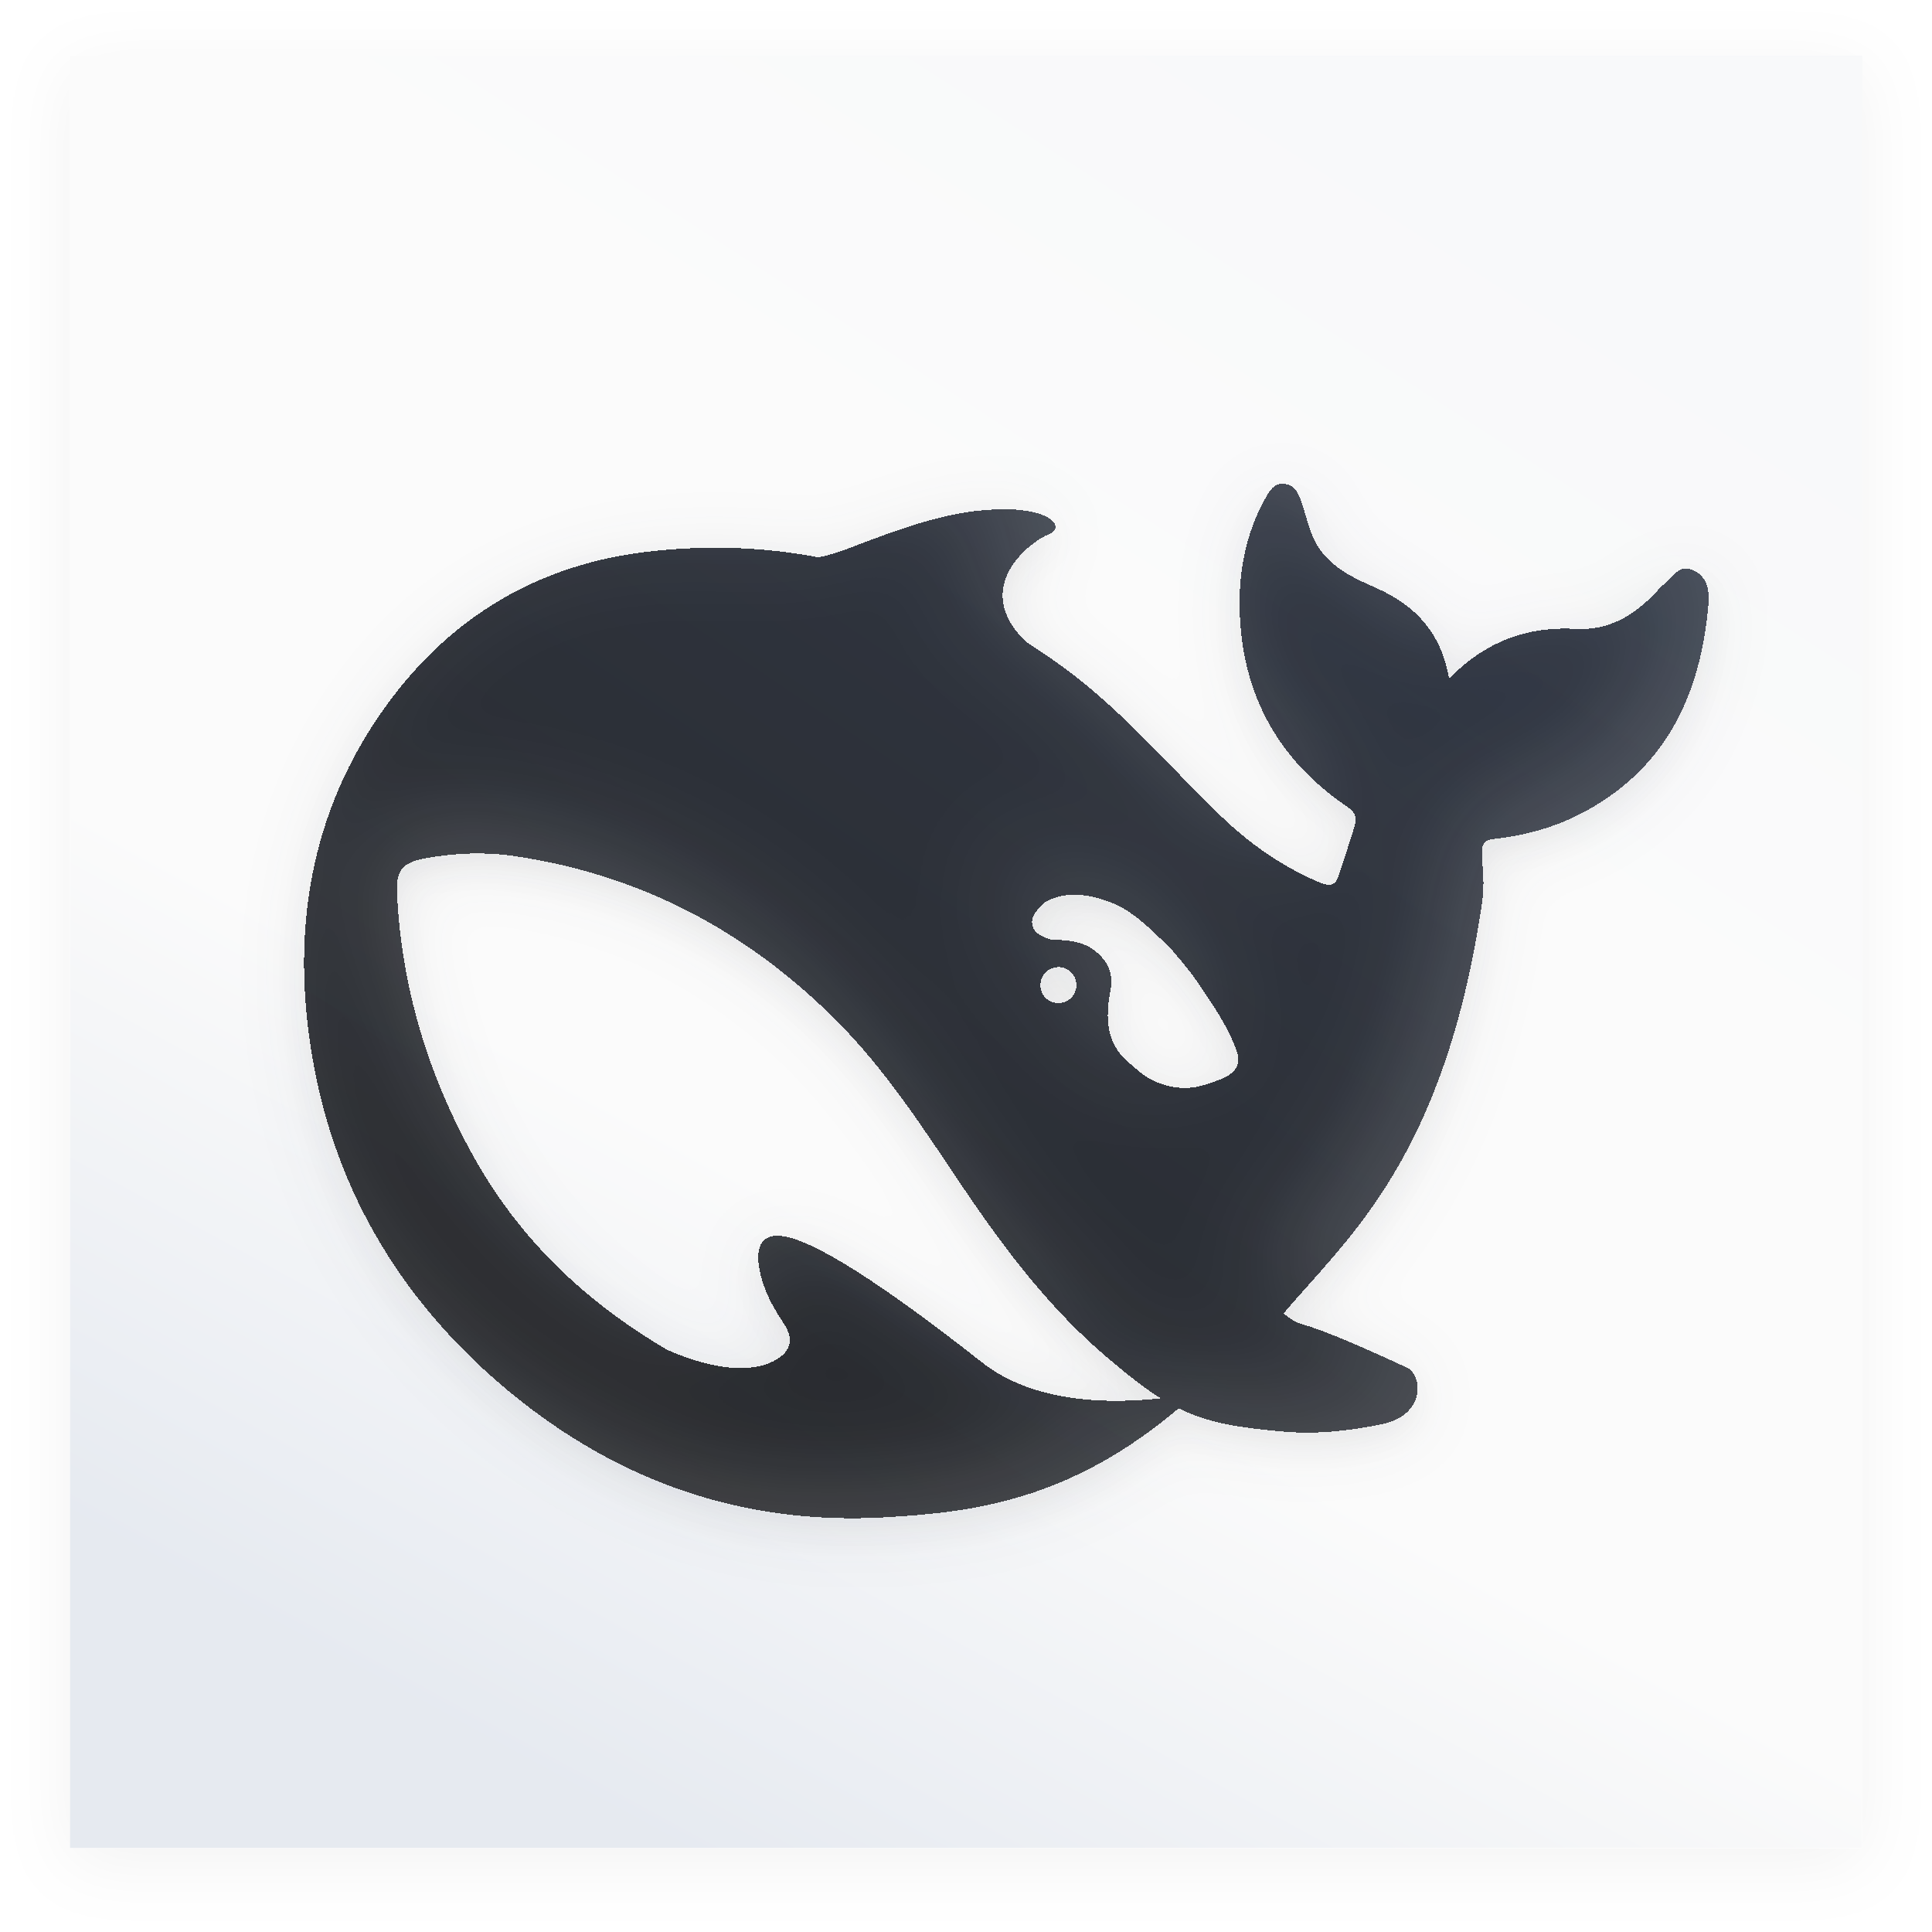
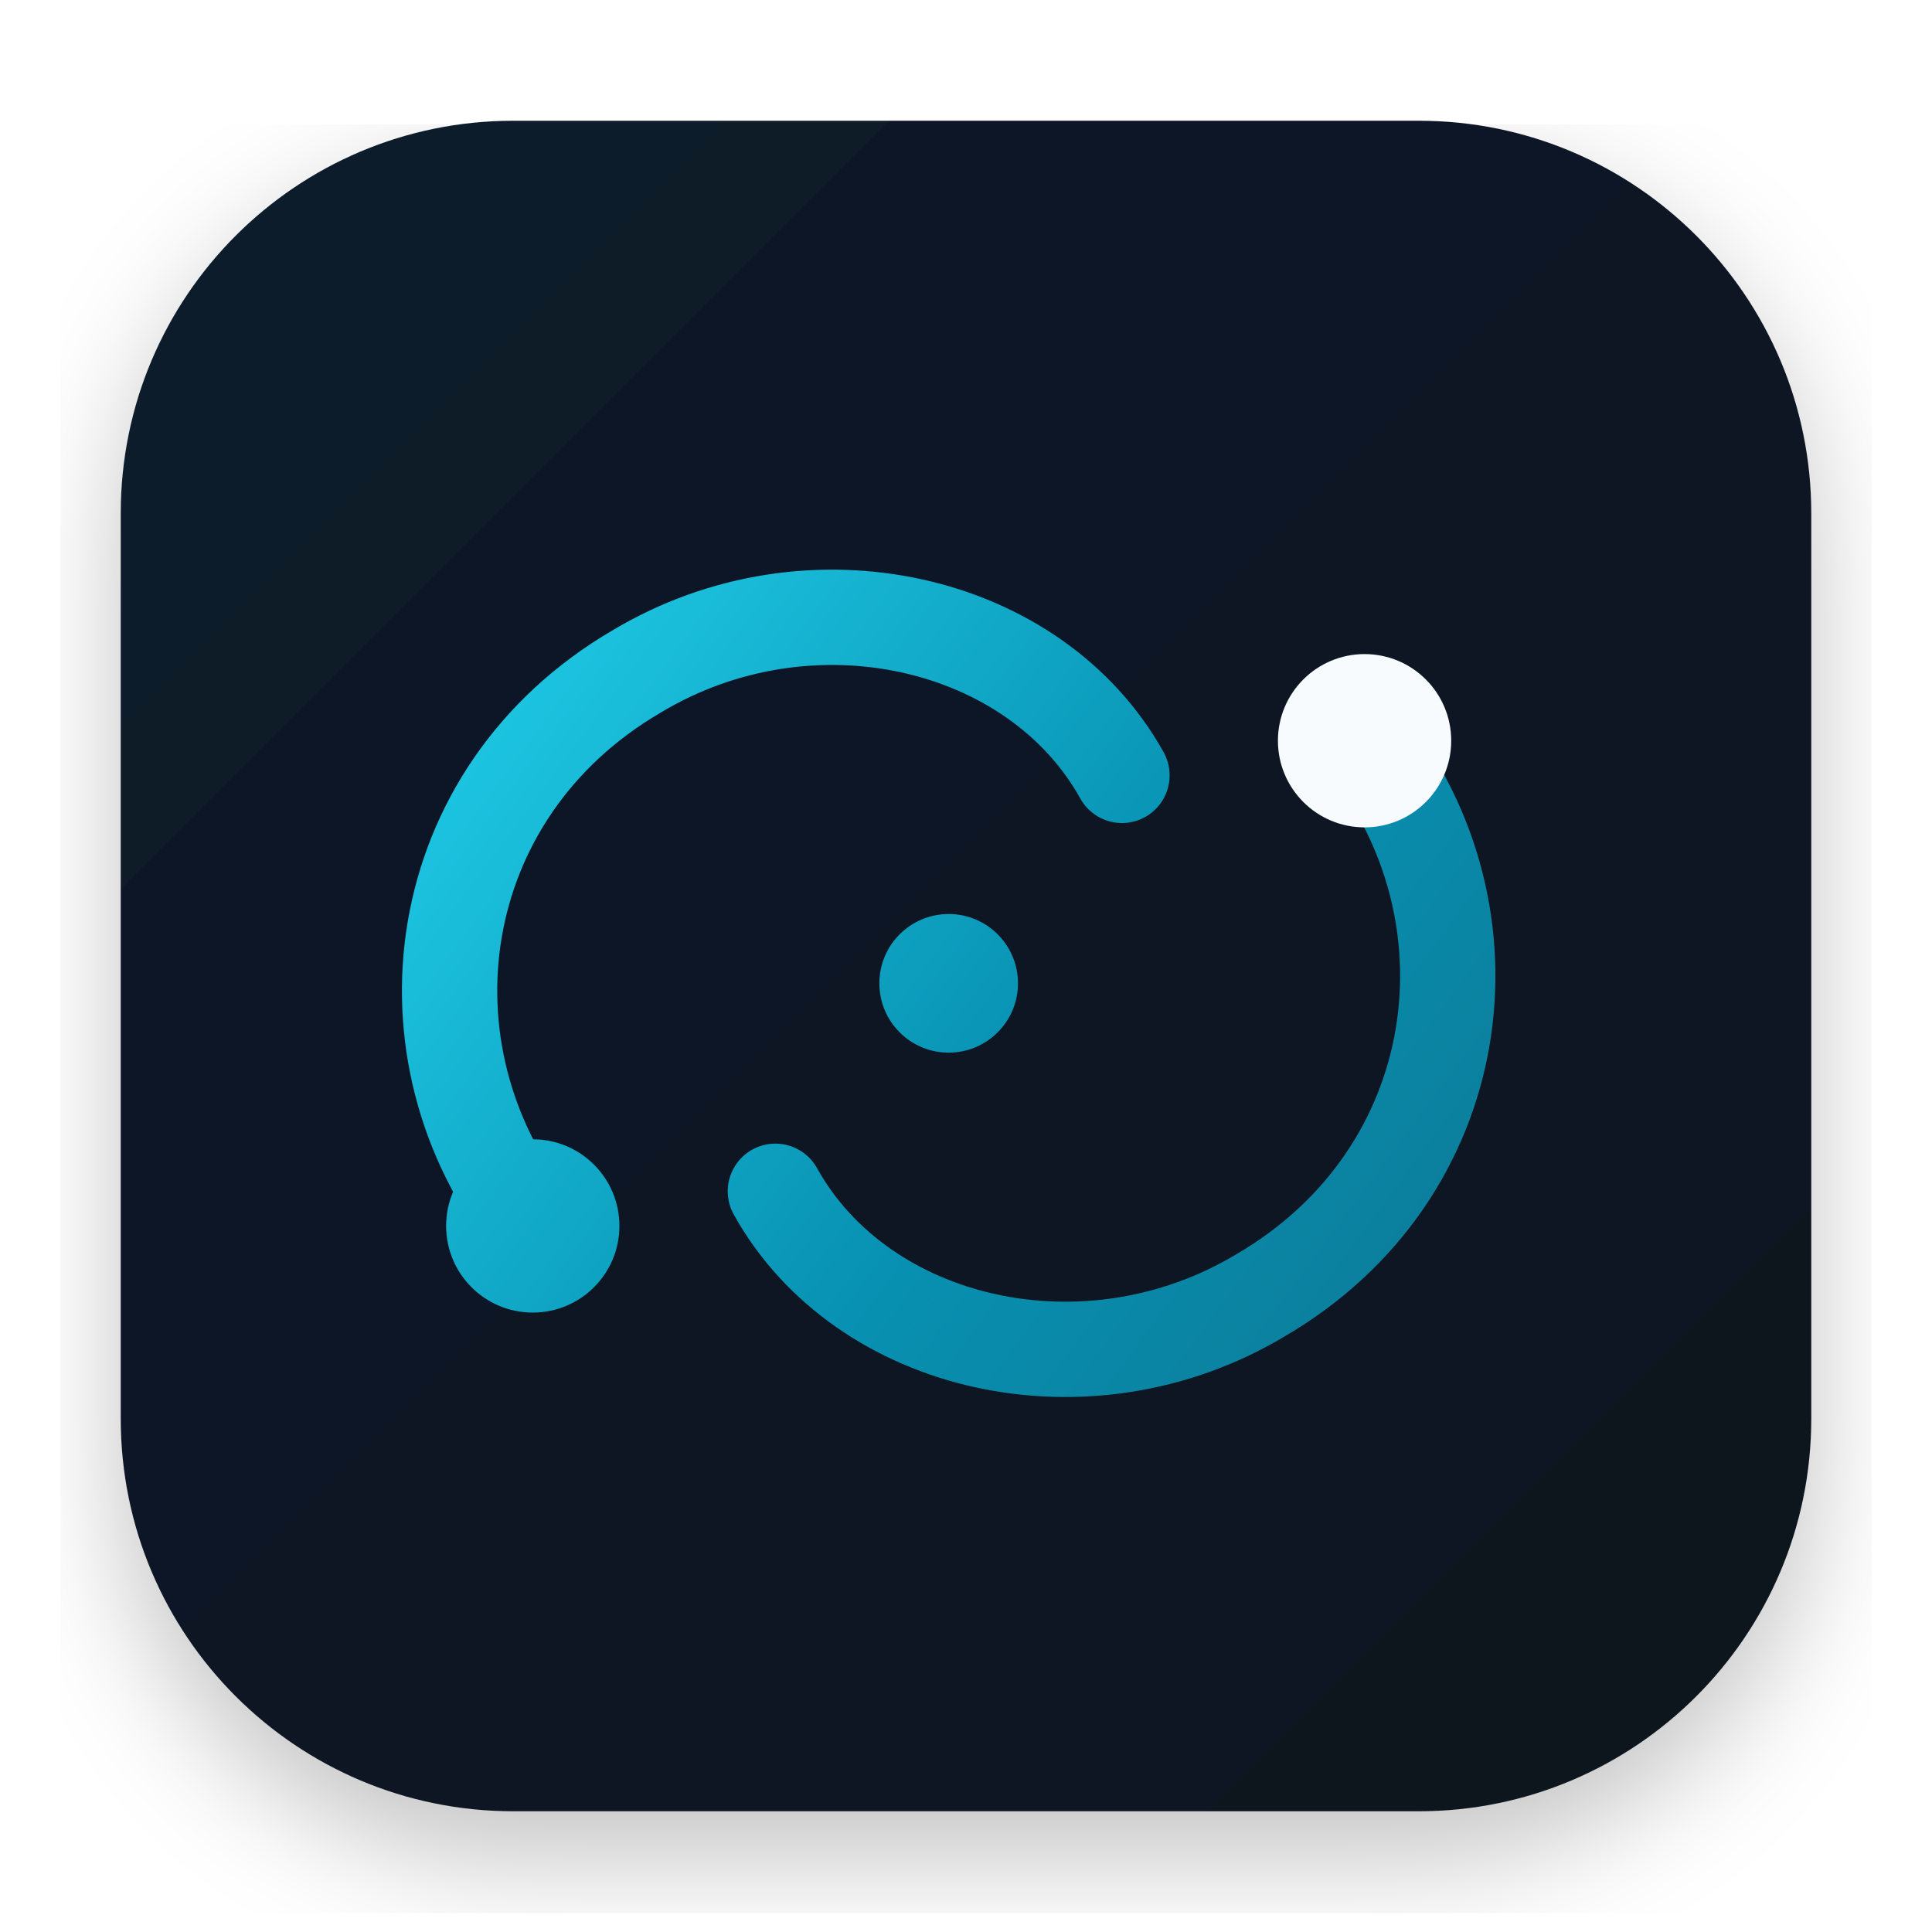
- <svg xmlns="http://www.w3.org/2000/svg" width="1104" height="1104" viewBox="0 0 1104 1104" fill="none">
-   <g filter="url(#filter0_d_1637_371)">
-     <rect width="1024" height="1024" transform="translate(40 32)" fill="#FBFBFB" />
-     <rect width="1024" height="1024" transform="translate(40 32)" fill="url(#paint0_linear_1637_371)" fill-opacity="0.4" />
-     <rect width="1024" height="1024" transform="translate(40 32)" fill="url(#paint1_linear_1637_371)" fill-opacity="0.8" />
-     <g filter="url(#filter1_ddi_1637_371)">
-       <path d="M968.002 326.025C959.5 321.85 955.842 329.804 950.865 333.835C949.162 335.143 947.722 336.834 946.283 338.393C933.859 351.673 919.336 360.407 900.376 359.363C872.649 357.804 848.963 366.525 828.035 387.759C823.586 361.583 808.812 345.951 786.313 335.936C774.536 330.729 762.64 325.51 754.401 314.186C748.645 306.112 747.074 297.127 744.195 288.274C742.36 282.936 740.538 277.465 734.385 276.554C727.718 275.51 725.103 281.112 722.476 285.803C712.006 304.95 707.952 326.039 708.349 347.405C709.26 395.463 729.54 433.742 769.823 460.962C774.404 464.094 775.579 467.212 774.14 471.771C771.394 481.153 768.119 490.257 765.241 499.639C763.406 505.624 760.66 506.933 754.256 504.329C732.154 495.08 713.049 481.417 696.175 464.874C667.524 437.138 641.633 406.536 609.325 382.566C601.733 376.964 594.154 371.758 586.298 366.802C553.33 334.773 590.616 308.464 599.251 305.333C608.282 302.082 602.393 290.877 573.214 291.009C544.048 291.141 517.364 300.906 483.353 313.935C478.389 315.891 473.147 317.318 467.786 318.494C436.917 312.64 404.873 311.332 371.377 315.111C308.332 322.141 257.975 351.964 220.953 402.876C176.471 464.081 166.014 533.624 178.835 606.153C192.302 682.594 231.291 745.887 291.194 795.372C353.328 846.68 424.876 871.813 506.498 866.99C556.076 864.122 611.279 857.489 673.532 804.74C689.23 812.55 705.708 815.681 733.052 818.02C754.111 819.976 774.391 816.976 790.076 813.726C814.674 808.519 812.971 785.726 804.072 781.564C731.995 747.962 747.826 761.638 733.435 750.565C770.06 707.198 825.263 662.139 846.85 516.156C848.553 504.567 847.114 497.273 846.85 487.892C846.718 482.157 848.025 479.95 854.574 479.303C872.623 477.215 890.156 472.273 906.238 463.42C952.938 437.892 971.765 395.965 976.215 345.7C976.875 338.01 976.083 330.069 967.976 326.039L968.002 326.025ZM561.067 778.432C491.222 723.477 457.343 705.374 443.347 706.154C430.263 706.933 432.626 721.918 435.505 731.682C438.515 741.315 442.436 747.962 447.929 756.418C451.718 762.021 454.346 770.345 444.14 776.609C421.641 790.549 382.533 771.918 380.698 771.006C335.174 744.182 297.109 708.757 270.293 660.316C244.389 613.698 229.35 563.685 226.868 510.302C226.208 497.406 230.01 492.847 242.831 490.508C259.704 487.376 277.106 486.729 293.98 489.2C365.264 499.625 425.959 531.523 476.844 582.052C505.878 610.831 527.861 645.213 550.491 678.815C574.561 714.492 600.452 748.49 633.42 776.358C645.066 786.122 654.348 793.548 663.247 799.019C636.431 802.018 591.698 802.666 561.08 778.445L561.067 778.432ZM594.55 562.905C594.55 557.171 599.132 552.625 604.888 552.625C606.195 552.625 607.371 552.876 608.414 553.273C609.853 553.801 611.16 554.581 612.203 555.744C614.038 557.567 615.081 560.17 615.081 562.905C615.081 568.64 610.5 573.185 604.743 573.185C598.987 573.185 594.537 568.627 594.537 562.905H594.55ZM698.539 616.301C691.871 619.037 685.19 621.375 678.787 621.64C668.845 622.155 657.992 618.125 652.103 613.17C642.953 605.479 636.404 601.185 633.658 587.773C632.483 582.039 633.13 573.185 634.186 568.111C636.536 557.171 633.922 550.141 626.212 543.759C619.927 538.553 611.952 537.112 603.185 537.112C599.911 537.112 596.914 535.685 594.682 534.509C591.025 532.686 588.015 528.127 590.893 522.525C591.804 520.701 596.254 516.275 597.297 515.495C609.206 508.716 622.937 510.936 635.625 516.01C647.403 520.833 656.288 529.686 669.109 542.186C682.193 557.289 684.543 561.465 692.003 572.789C697.892 581.642 703.252 590.759 706.909 601.185C709.128 607.699 706.249 613.038 698.539 616.288V616.301Z" fill="url(#paint2_linear_1637_371)" fill-opacity="0.9" shape-rendering="crispEdges" />
+ <svg xmlns="http://www.w3.org/2000/svg" width="1024" height="1024" viewBox="0 0 1024 1024" fill="none">
+   <defs>
+     <linearGradient id="tile" x1="64" y1="64" x2="960" y2="960" gradientUnits="userSpaceOnUse">
+       <stop stop-color="#101C2B" />
+       <stop offset="1" stop-color="#07111D" />
+     </linearGradient>
+     <linearGradient id="brand" x1="8" y1="10" x2="78" y2="62" gradientUnits="userSpaceOnUse">
+       <stop stop-color="#22D3EE" />
+       <stop offset=".55" stop-color="#0891B2" />
+       <stop offset="1" stop-color="#0E7490" />
+     </linearGradient>
+     <filter id="tile-shadow" x="32" y="42" width="960" height="972" filterUnits="userSpaceOnUse">
+       <feDropShadow dx="0" dy="24" stdDeviation="32" flood-color="#07111D" flood-opacity=".24" />
+     </filter>
+   </defs>
+   <g filter="url(#tile-shadow)">
+     <rect x="64" y="64" width="896" height="896" rx="208" fill="url(#tile)" />
+   </g>
+   <g id="nexus-glyph" transform="translate(135.42 190.53) scale(9.18488)">
+     <g stroke="url(#brand)" stroke-width="5.5" stroke-linecap="round" stroke-linejoin="round">
+       <path d="M16 50C8 40 10 25 22 18C32 12 45 15 50 24" fill="none" />
+       <path d="M64 22C72 32 70 47 58 54C48 60 35 57 30 48" fill="none" />
+       <circle cx="16" cy="50" r="5" fill="url(#brand)" stroke="none" />
+       <circle cx="64" cy="22" r="5" fill="#F8FBFD" stroke="none" />
+       <circle cx="40" cy="36" r="4" fill="url(#brand)" stroke="none" />
    </g>
  </g>
-   <defs>
-     <filter id="filter0_d_1637_371" x="-8" y="-16" width="1120" height="1120" filterUnits="userSpaceOnUse" color-interpolation-filters="sRGB">
-       <feFlood flood-opacity="0" result="BackgroundImageFix" />
-       <feColorMatrix in="SourceAlpha" type="matrix" values="0 0 0 0 0 0 0 0 0 0 0 0 0 0 0 0 0 0 127 0" result="hardAlpha" />
-       <feOffset dy="8" />
-       <feGaussianBlur stdDeviation="20" />
-       <feComposite in2="hardAlpha" operator="out" />
-       <feColorMatrix type="matrix" values="0 0 0 0 0 0 0 0 0 0 0 0 0 0 0 0 0 0 0.05 0" />
-       <feBlend mode="normal" in2="BackgroundImageFix" result="effect1_dropShadow_1637_371" />
-       <feBlend mode="normal" in="BackgroundImageFix" in2="effect1_dropShadow_1637_371" result="BackgroundImageFix" />
-       <feBlend mode="normal" in="SourceGraphic" in2="BackgroundImageFix" result="shape" />
-     </filter>
-     <filter id="filter1_ddi_1637_371" x="133.744" y="240.427" width="882.652" height="671.147" filterUnits="userSpaceOnUse" color-interpolation-filters="sRGB">
-       <feFlood flood-opacity="0" result="BackgroundImageFix" />
-       <feColorMatrix in="SourceAlpha" type="matrix" values="0 0 0 0 0 0 0 0 0 0 0 0 0 0 0 0 0 0 127 0" result="hardAlpha" />
-       <feOffset dy="4" />
-       <feGaussianBlur stdDeviation="20" />
-       <feComposite in2="hardAlpha" operator="out" />
-       <feColorMatrix type="matrix" values="0 0 0 0 0.176 0 0 0 0 0.192 0 0 0 0 0.231 0 0 0 0.08 0" />
-       <feBlend mode="normal" in2="BackgroundImageFix" result="effect1_dropShadow_1637_371" />
-       <feColorMatrix in="SourceAlpha" type="matrix" values="0 0 0 0 0 0 0 0 0 0 0 0 0 0 0 0 0 0 127 0" result="hardAlpha" />
-       <feOffset dy="8" />
-       <feGaussianBlur stdDeviation="8" />
-       <feComposite in2="hardAlpha" operator="out" />
-       <feColorMatrix type="matrix" values="0 0 0 0 0.173 0 0 0 0 0.188 0 0 0 0 0.224 0 0 0 0.04 0" />
-       <feBlend mode="normal" in2="effect1_dropShadow_1637_371" result="effect2_dropShadow_1637_371" />
-       <feBlend mode="normal" in="SourceGraphic" in2="BackgroundImageFix" result="shape" />
-       <feColorMatrix in="SourceAlpha" type="matrix" values="0 0 0 0 0 0 0 0 0 0 0 0 0 0 0 0 0 0 127 0" result="hardAlpha" />
-       <feOffset dx="-16" dy="-20" />
-       <feGaussianBlur stdDeviation="30" />
-       <feComposite in2="hardAlpha" operator="arithmetic" k2="-1" k3="1" />
-       <feColorMatrix type="matrix" values="0 0 0 0 1 0 0 0 0 1 0 0 0 0 1 0 0 0 0.15 0" />
-       <feBlend mode="normal" in2="shape" result="effect3_innerShadow_1637_371" />
-       <feBlend mode="normal" in="effect3_innerShadow_1637_371" in2="effect2_dropShadow_1637_371" result="effect3_innerShadow_1637_371" />
-     </filter>
-     <linearGradient id="paint0_linear_1637_371" x1="973.58" y1="1.59609e-05" x2="378.123" y2="917.86" gradientUnits="userSpaceOnUse">
-       <stop offset="0.142" stop-color="#D4DBE9" />
-       <stop offset="0.486" stop-color="#FBFBFB" />
-     </linearGradient>
-     <linearGradient id="paint1_linear_1637_371" x1="603.371" y1="445.063" x2="239.356" y2="1111.41" gradientUnits="userSpaceOnUse">
-       <stop offset="0.363" stop-color="#FBFBFB" />
-       <stop offset="0.83" stop-color="#E1E6EE" />
-     </linearGradient>
-     <linearGradient id="paint2_linear_1637_371" x1="849.855" y1="39.085" x2="331.636" y2="802.645" gradientUnits="userSpaceOnUse">
-       <stop offset="0.086" stop-color="#1C2434" />
-       <stop offset="1" stop-color="#0F1115" />
-     </linearGradient>
-   </defs>
</svg>
